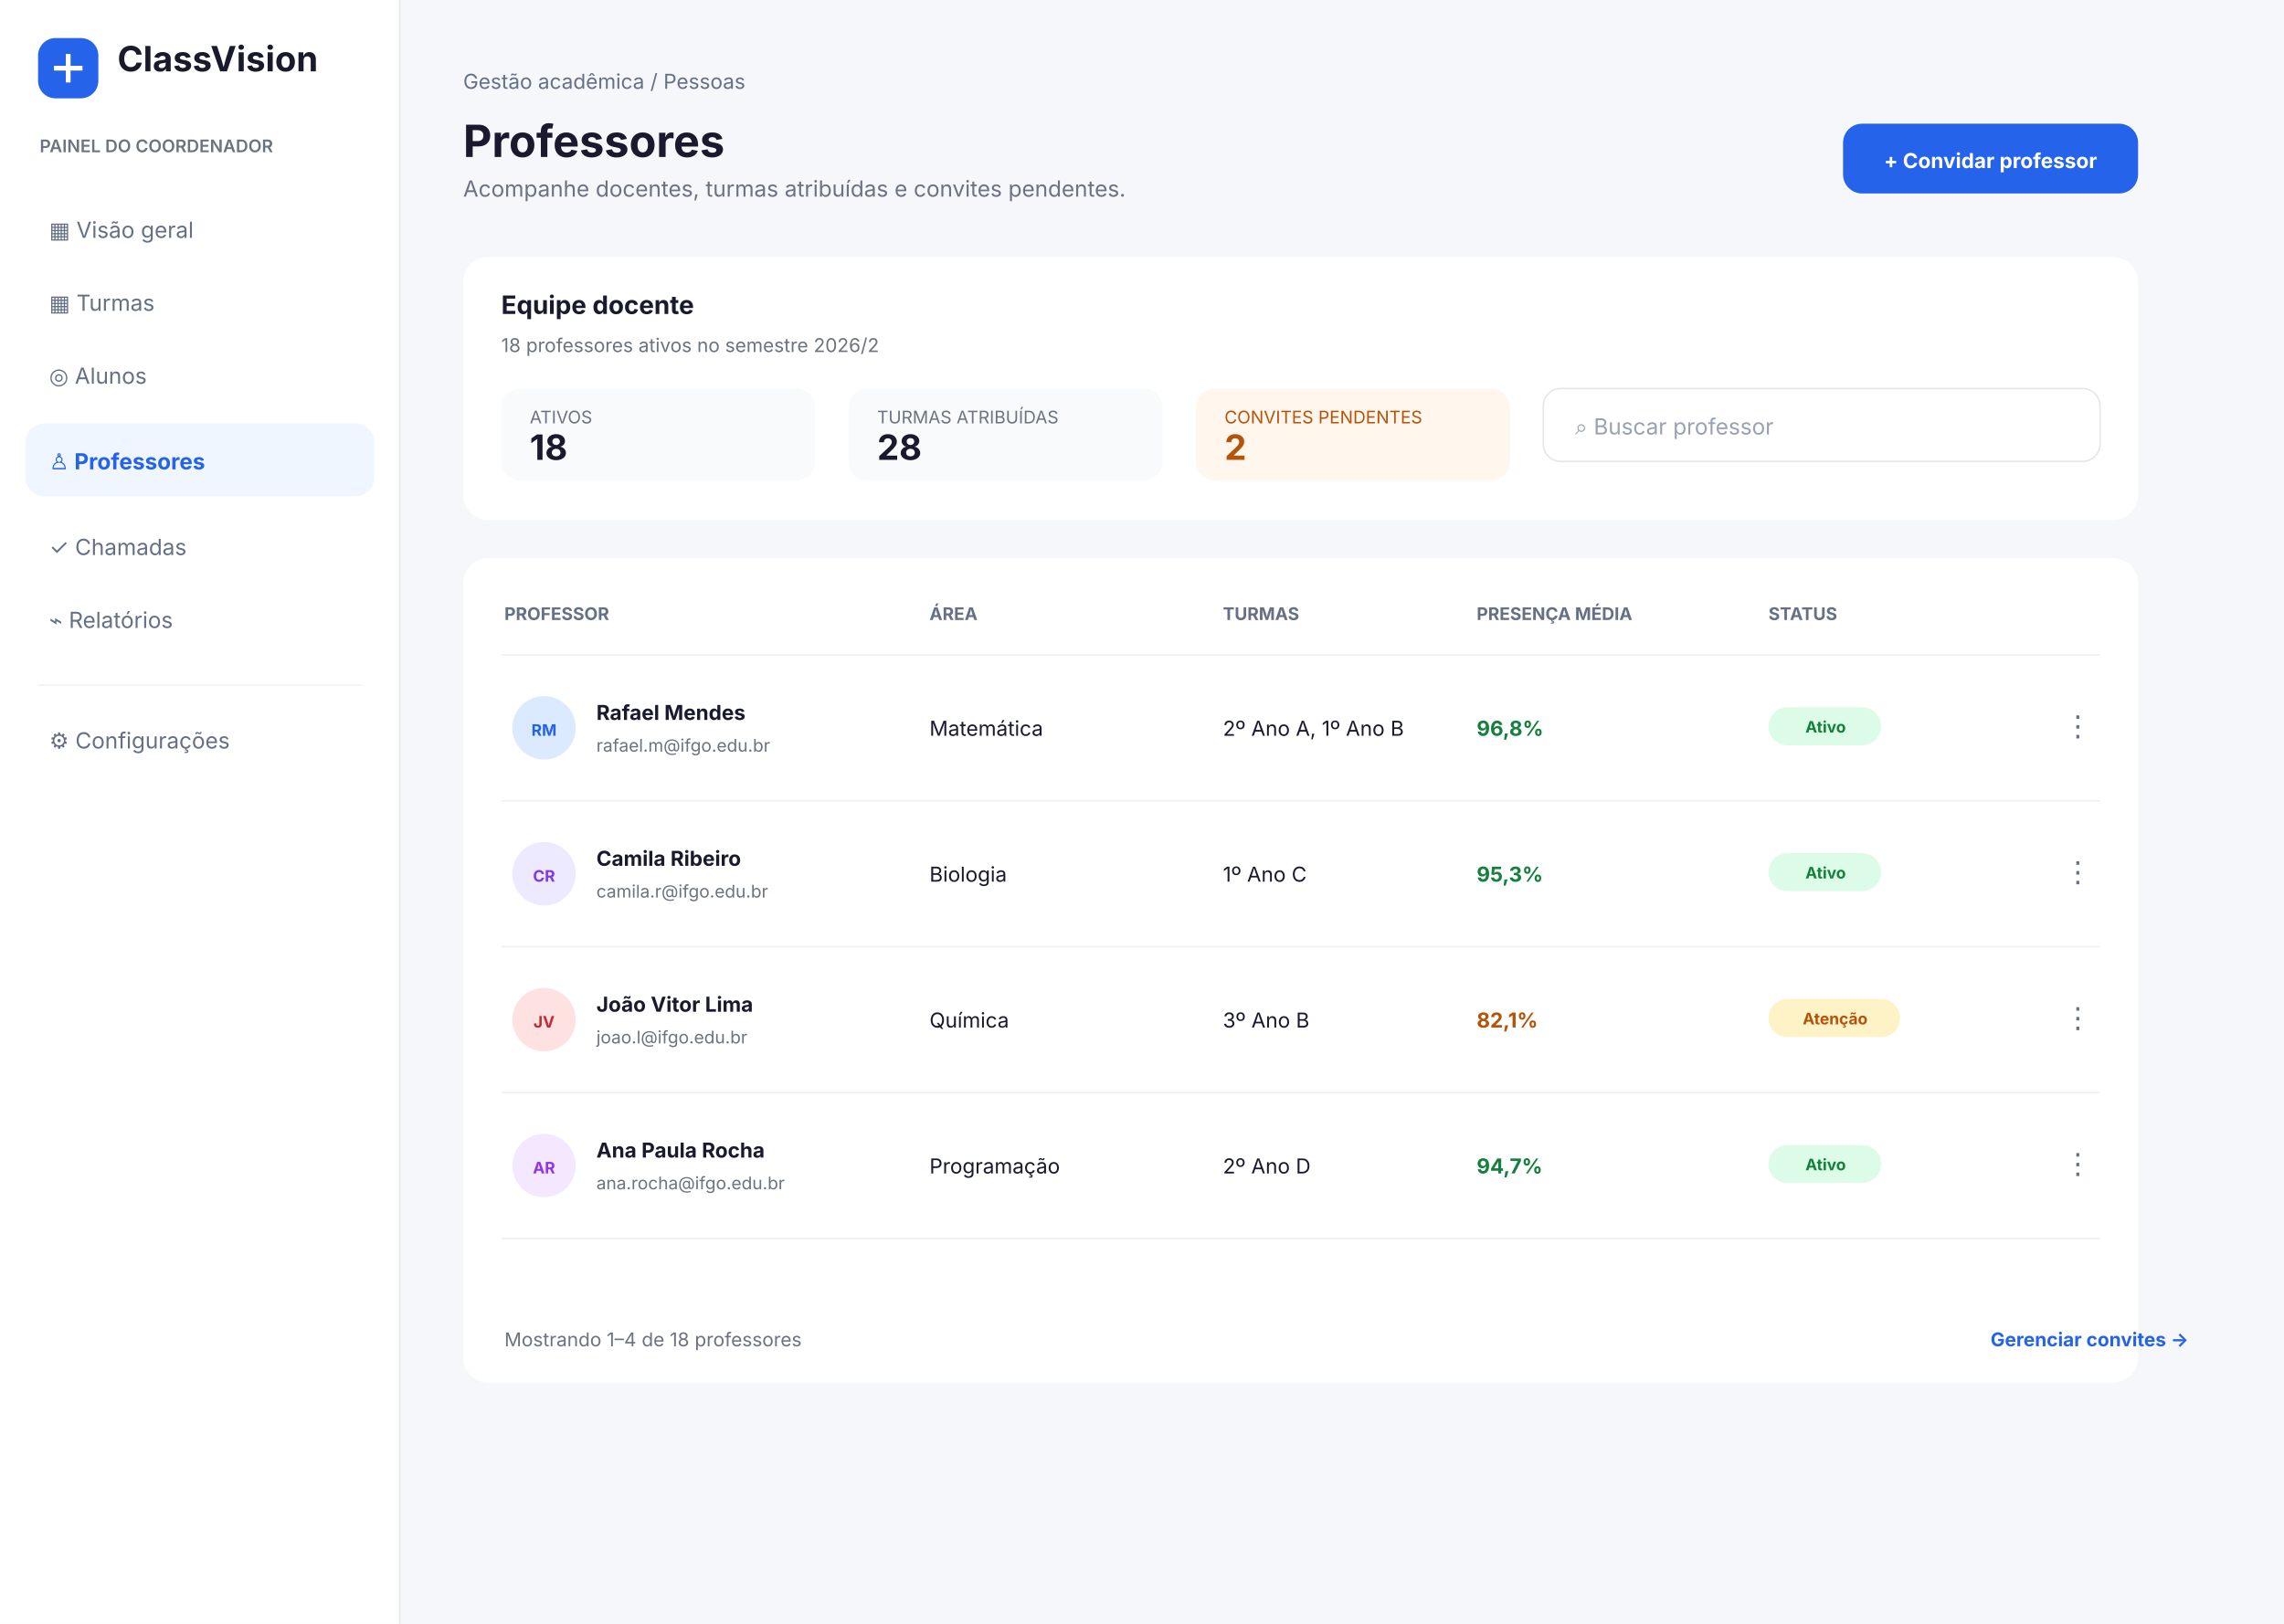
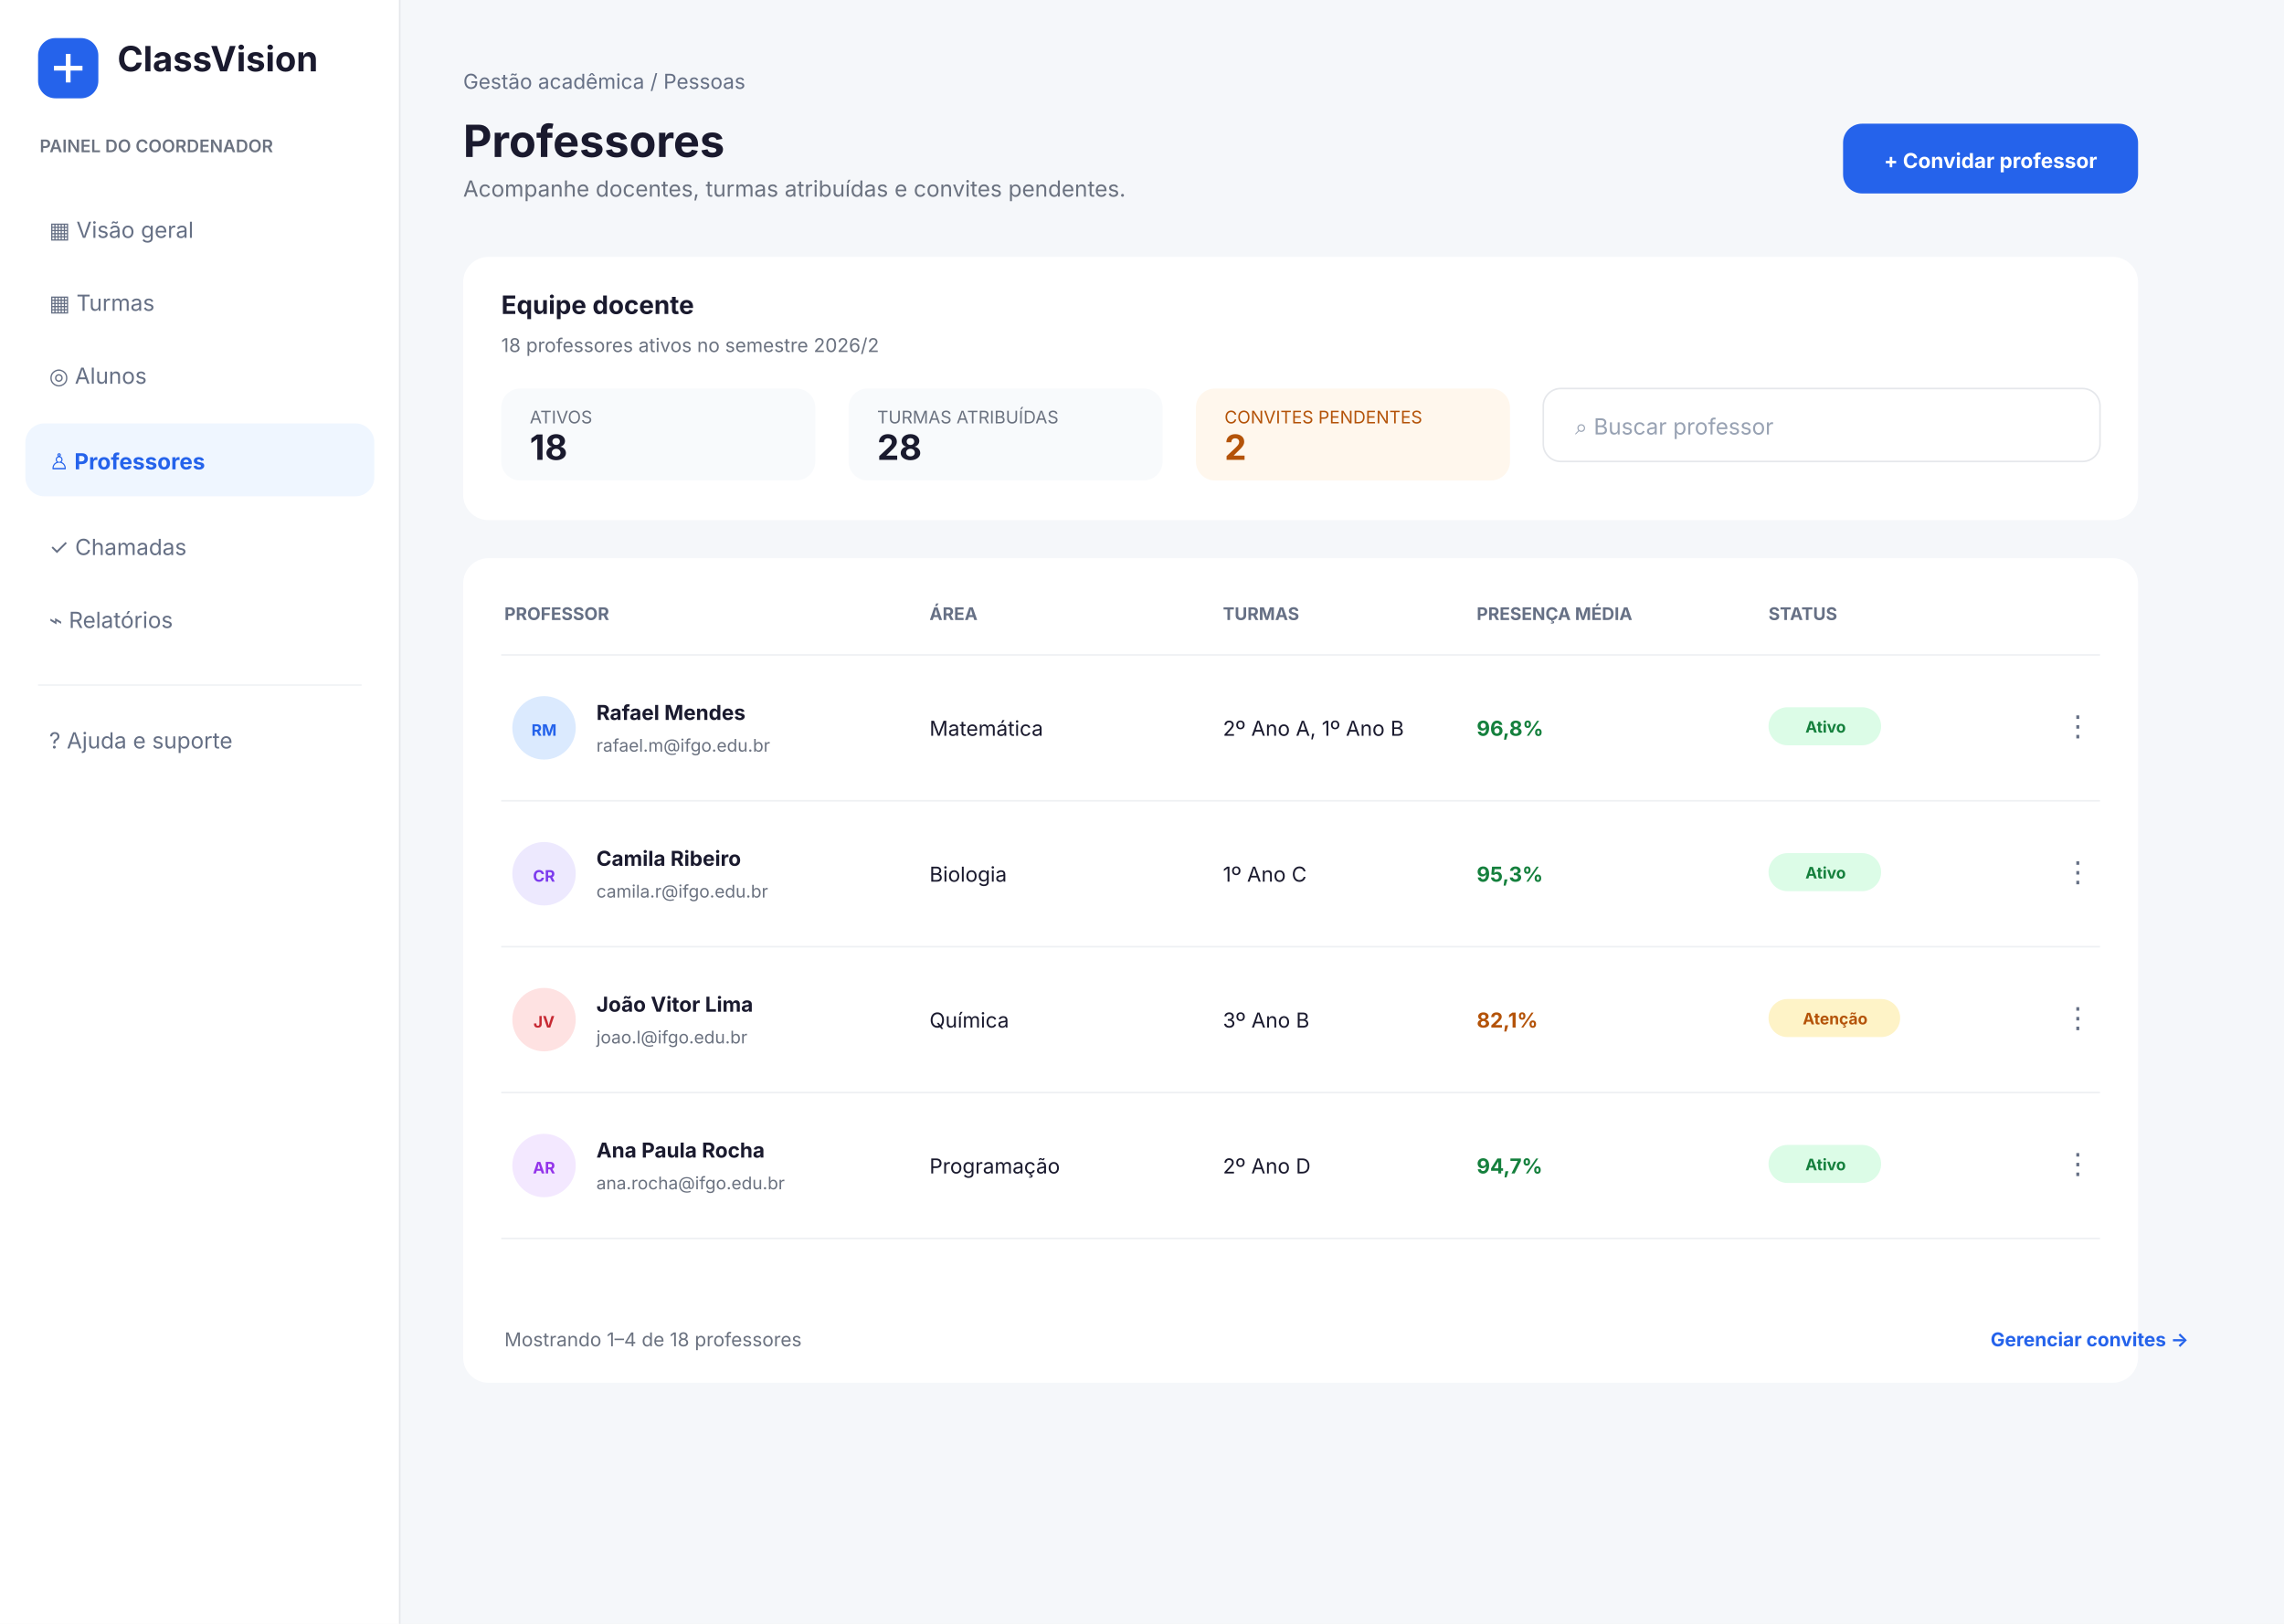
<svg xmlns="http://www.w3.org/2000/svg" width="1440" height="1024" viewBox="0 0 1440 1024">
  <rect width="1440" height="1024" fill="#F5F7FA" />
  <rect width="252" height="1024" fill="#FFF" />
  <path d="M252 0V1024" stroke="#E5E7EB" />
  <rect x="24" y="24" width="38" height="38" rx="11" fill="#2563EB" />
  <path d="M34 43h18M43 34v18" stroke="#FFF" stroke-width="3" />
  <text x="74" y="45" font-family="Inter,Arial" font-size="22" font-weight="700" fill="#1A1A2E">ClassVision</text>
  <text x="25" y="96" font-family="Inter,Arial" font-size="11" font-weight="600" fill="#6B7280">PAINEL DO COORDENADOR</text>
  <text x="31" y="150" font-family="Inter,Arial" font-size="14" fill="#667085">▦   Visão geral</text>
  <text x="31" y="196" font-family="Inter,Arial" font-size="14" fill="#667085">▦   Turmas</text>
  <text x="31" y="242" font-family="Inter,Arial" font-size="14" fill="#667085">◎   Alunos</text>
  <rect x="16" y="267" width="220" height="46" rx="12" fill="#EFF6FF" />
  <text x="31" y="296" font-family="Inter,Arial" font-size="14" font-weight="700" fill="#2563EB">♙   Professores</text>
  <text x="31" y="350" font-family="Inter,Arial" font-size="14" fill="#667085">✓   Chamadas</text>
  <text x="31" y="396" font-family="Inter,Arial" font-size="14" fill="#667085">⌁   Relatórios</text>
  <path d="M24 432H228" stroke="#F0F2F5" />
-   <text x="31" y="472" font-family="Inter,Arial" font-size="14" fill="#667085">⚙   Configurações</text>
+   <text x="31" y="472" font-family="Inter,Arial" font-size="14" fill="#667085">?   Ajuda e suporte</text>
  <text x="292" y="56" font-family="Inter,Arial" font-size="13" fill="#667085">Gestão acadêmica / Pessoas</text>
  <text x="292" y="99" font-family="Inter,Arial" font-size="28" font-weight="700" fill="#1A1A2E">Professores</text>
  <text x="292" y="124" font-family="Inter,Arial" font-size="14" fill="#6B7280">Acompanhe docentes, turmas atribuídas e convites pendentes.</text>
  <rect x="1162" y="78" width="186" height="44" rx="12" fill="#2563EB" />
  <text x="1255" y="106" text-anchor="middle" font-family="Inter,Arial" font-size="13" font-weight="700" fill="#FFF">+ Convidar professor</text>
  <rect x="292" y="162" width="1056" height="166" rx="16" fill="#FFF" />
  <text x="316" y="198" font-family="Inter,Arial" font-size="16" font-weight="700" fill="#1A1A2E">Equipe docente</text>
  <text x="316" y="222" font-family="Inter,Arial" font-size="12" fill="#6B7280">18 professores ativos no semestre 2026/2</text>
  <rect x="316" y="245" width="198" height="58" rx="12" fill="#F8FAFC" />
  <text x="334" y="267" font-family="Inter,Arial" font-size="11" fill="#6B7280">ATIVOS</text>
  <text x="334" y="290" font-family="Inter,Arial" font-size="22" font-weight="700" fill="#1A1A2E">18</text>
  <rect x="535" y="245" width="198" height="58" rx="12" fill="#F8FAFC" />
  <text x="553" y="267" font-family="Inter,Arial" font-size="11" fill="#6B7280">TURMAS ATRIBUÍDAS</text>
  <text x="553" y="290" font-family="Inter,Arial" font-size="22" font-weight="700" fill="#1A1A2E">28</text>
  <rect x="754" y="245" width="198" height="58" rx="12" fill="#FFF7ED" />
  <text x="772" y="267" font-family="Inter,Arial" font-size="11" fill="#B45309">CONVITES PENDENTES</text>
  <text x="772" y="290" font-family="Inter,Arial" font-size="22" font-weight="700" fill="#B45309">2</text>
  <rect x="973" y="245" width="351" height="46" rx="11" fill="#FFF" stroke="#E5E7EB" />
  <text x="993" y="274" font-family="Inter,Arial" font-size="14" fill="#98A2B3">⌕  Buscar professor</text>
  <rect x="292" y="352" width="1056" height="520" rx="16" fill="#FFF" />
  <text x="318" y="391" font-family="Inter,Arial" font-size="11" font-weight="700" fill="#667085">PROFESSOR</text>
  <text x="586" y="391" font-family="Inter,Arial" font-size="11" font-weight="700" fill="#667085">ÁREA</text>
  <text x="771" y="391" font-family="Inter,Arial" font-size="11" font-weight="700" fill="#667085">TURMAS</text>
  <text x="931" y="391" font-family="Inter,Arial" font-size="11" font-weight="700" fill="#667085">PRESENÇA MÉDIA</text>
  <text x="1115" y="391" font-family="Inter,Arial" font-size="11" font-weight="700" fill="#667085">STATUS</text>
  <path d="M316 413H1324M316 505H1324M316 597H1324M316 689H1324M316 781H1324" stroke="#EEF0F3" />
  <circle cx="343" cy="459" r="20" fill="#DBEAFE" />
  <text x="343" y="464" text-anchor="middle" font-family="Inter,Arial" font-size="10" font-weight="700" fill="#2563EB">RM</text>
  <text x="376" y="454" font-family="Inter,Arial" font-size="13" font-weight="700" fill="#1A1A2E">Rafael Mendes</text>
  <text x="376" y="474" font-family="Inter,Arial" font-size="11" fill="#6B7280">rafael.m@ifgo.edu.br</text>
  <text x="586" y="464" font-family="Inter,Arial" font-size="13" fill="#1A1A2E">Matemática</text>
  <text x="771" y="464" font-family="Inter,Arial" font-size="13" fill="#1A1A2E">2º Ano A, 1º Ano B</text>
  <text x="931" y="464" font-family="Inter,Arial" font-size="13" font-weight="700" fill="#15803D">96,8%</text>
  <rect x="1115" y="446" width="71" height="24" rx="12" fill="#DCFCE7" />
  <text x="1151" y="462" text-anchor="middle" font-family="Inter,Arial" font-size="10" font-weight="700" fill="#15803D">Ativo</text>
  <text x="1301" y="464" font-family="Inter,Arial" font-size="18" fill="#667085">⋮</text>
  <circle cx="343" cy="551" r="20" fill="#EDE9FE" />
  <text x="343" y="556" text-anchor="middle" font-family="Inter,Arial" font-size="10" font-weight="700" fill="#7C3AED">CR</text>
  <text x="376" y="546" font-family="Inter,Arial" font-size="13" font-weight="700" fill="#1A1A2E">Camila Ribeiro</text>
  <text x="376" y="566" font-family="Inter,Arial" font-size="11" fill="#6B7280">camila.r@ifgo.edu.br</text>
  <text x="586" y="556" font-family="Inter,Arial" font-size="13" fill="#1A1A2E">Biologia</text>
  <text x="771" y="556" font-family="Inter,Arial" font-size="13" fill="#1A1A2E">1º Ano C</text>
  <text x="931" y="556" font-family="Inter,Arial" font-size="13" font-weight="700" fill="#15803D">95,3%</text>
  <rect x="1115" y="538" width="71" height="24" rx="12" fill="#DCFCE7" />
  <text x="1151" y="554" text-anchor="middle" font-family="Inter,Arial" font-size="10" font-weight="700" fill="#15803D">Ativo</text>
  <text x="1301" y="556" font-family="Inter,Arial" font-size="18" fill="#667085">⋮</text>
  <circle cx="343" cy="643" r="20" fill="#FEE2E2" />
  <text x="343" y="648" text-anchor="middle" font-family="Inter,Arial" font-size="10" font-weight="700" fill="#C72933">JV</text>
  <text x="376" y="638" font-family="Inter,Arial" font-size="13" font-weight="700" fill="#1A1A2E">João Vitor Lima</text>
  <text x="376" y="658" font-family="Inter,Arial" font-size="11" fill="#6B7280">joao.l@ifgo.edu.br</text>
  <text x="586" y="648" font-family="Inter,Arial" font-size="13" fill="#1A1A2E">Química</text>
  <text x="771" y="648" font-family="Inter,Arial" font-size="13" fill="#1A1A2E">3º Ano B</text>
  <text x="931" y="648" font-family="Inter,Arial" font-size="13" font-weight="700" fill="#B45309">82,1%</text>
  <rect x="1115" y="630" width="83" height="24" rx="12" fill="#FEF3C7" />
  <text x="1157" y="646" text-anchor="middle" font-family="Inter,Arial" font-size="10" font-weight="700" fill="#B45309">Atenção</text>
  <text x="1301" y="648" font-family="Inter,Arial" font-size="18" fill="#667085">⋮</text>
  <circle cx="343" cy="735" r="20" fill="#F3E8FF" />
  <text x="343" y="740" text-anchor="middle" font-family="Inter,Arial" font-size="10" font-weight="700" fill="#9333EA">AR</text>
  <text x="376" y="730" font-family="Inter,Arial" font-size="13" font-weight="700" fill="#1A1A2E">Ana Paula Rocha</text>
  <text x="376" y="750" font-family="Inter,Arial" font-size="11" fill="#6B7280">ana.rocha@ifgo.edu.br</text>
  <text x="586" y="740" font-family="Inter,Arial" font-size="13" fill="#1A1A2E">Programação</text>
  <text x="771" y="740" font-family="Inter,Arial" font-size="13" fill="#1A1A2E">2º Ano D</text>
  <text x="931" y="740" font-family="Inter,Arial" font-size="13" font-weight="700" fill="#15803D">94,7%</text>
  <rect x="1115" y="722" width="71" height="24" rx="12" fill="#DCFCE7" />
  <text x="1151" y="738" text-anchor="middle" font-family="Inter,Arial" font-size="10" font-weight="700" fill="#15803D">Ativo</text>
  <text x="1301" y="740" font-family="Inter,Arial" font-size="18" fill="#667085">⋮</text>
  <text x="318" y="849" font-family="Inter,Arial" font-size="12" fill="#6B7280">Mostrando 1–4 de 18 professores</text>
  <text x="1255" y="849" font-family="Inter,Arial" font-size="12" font-weight="700" fill="#2563EB">Gerenciar convites →</text>
</svg>
